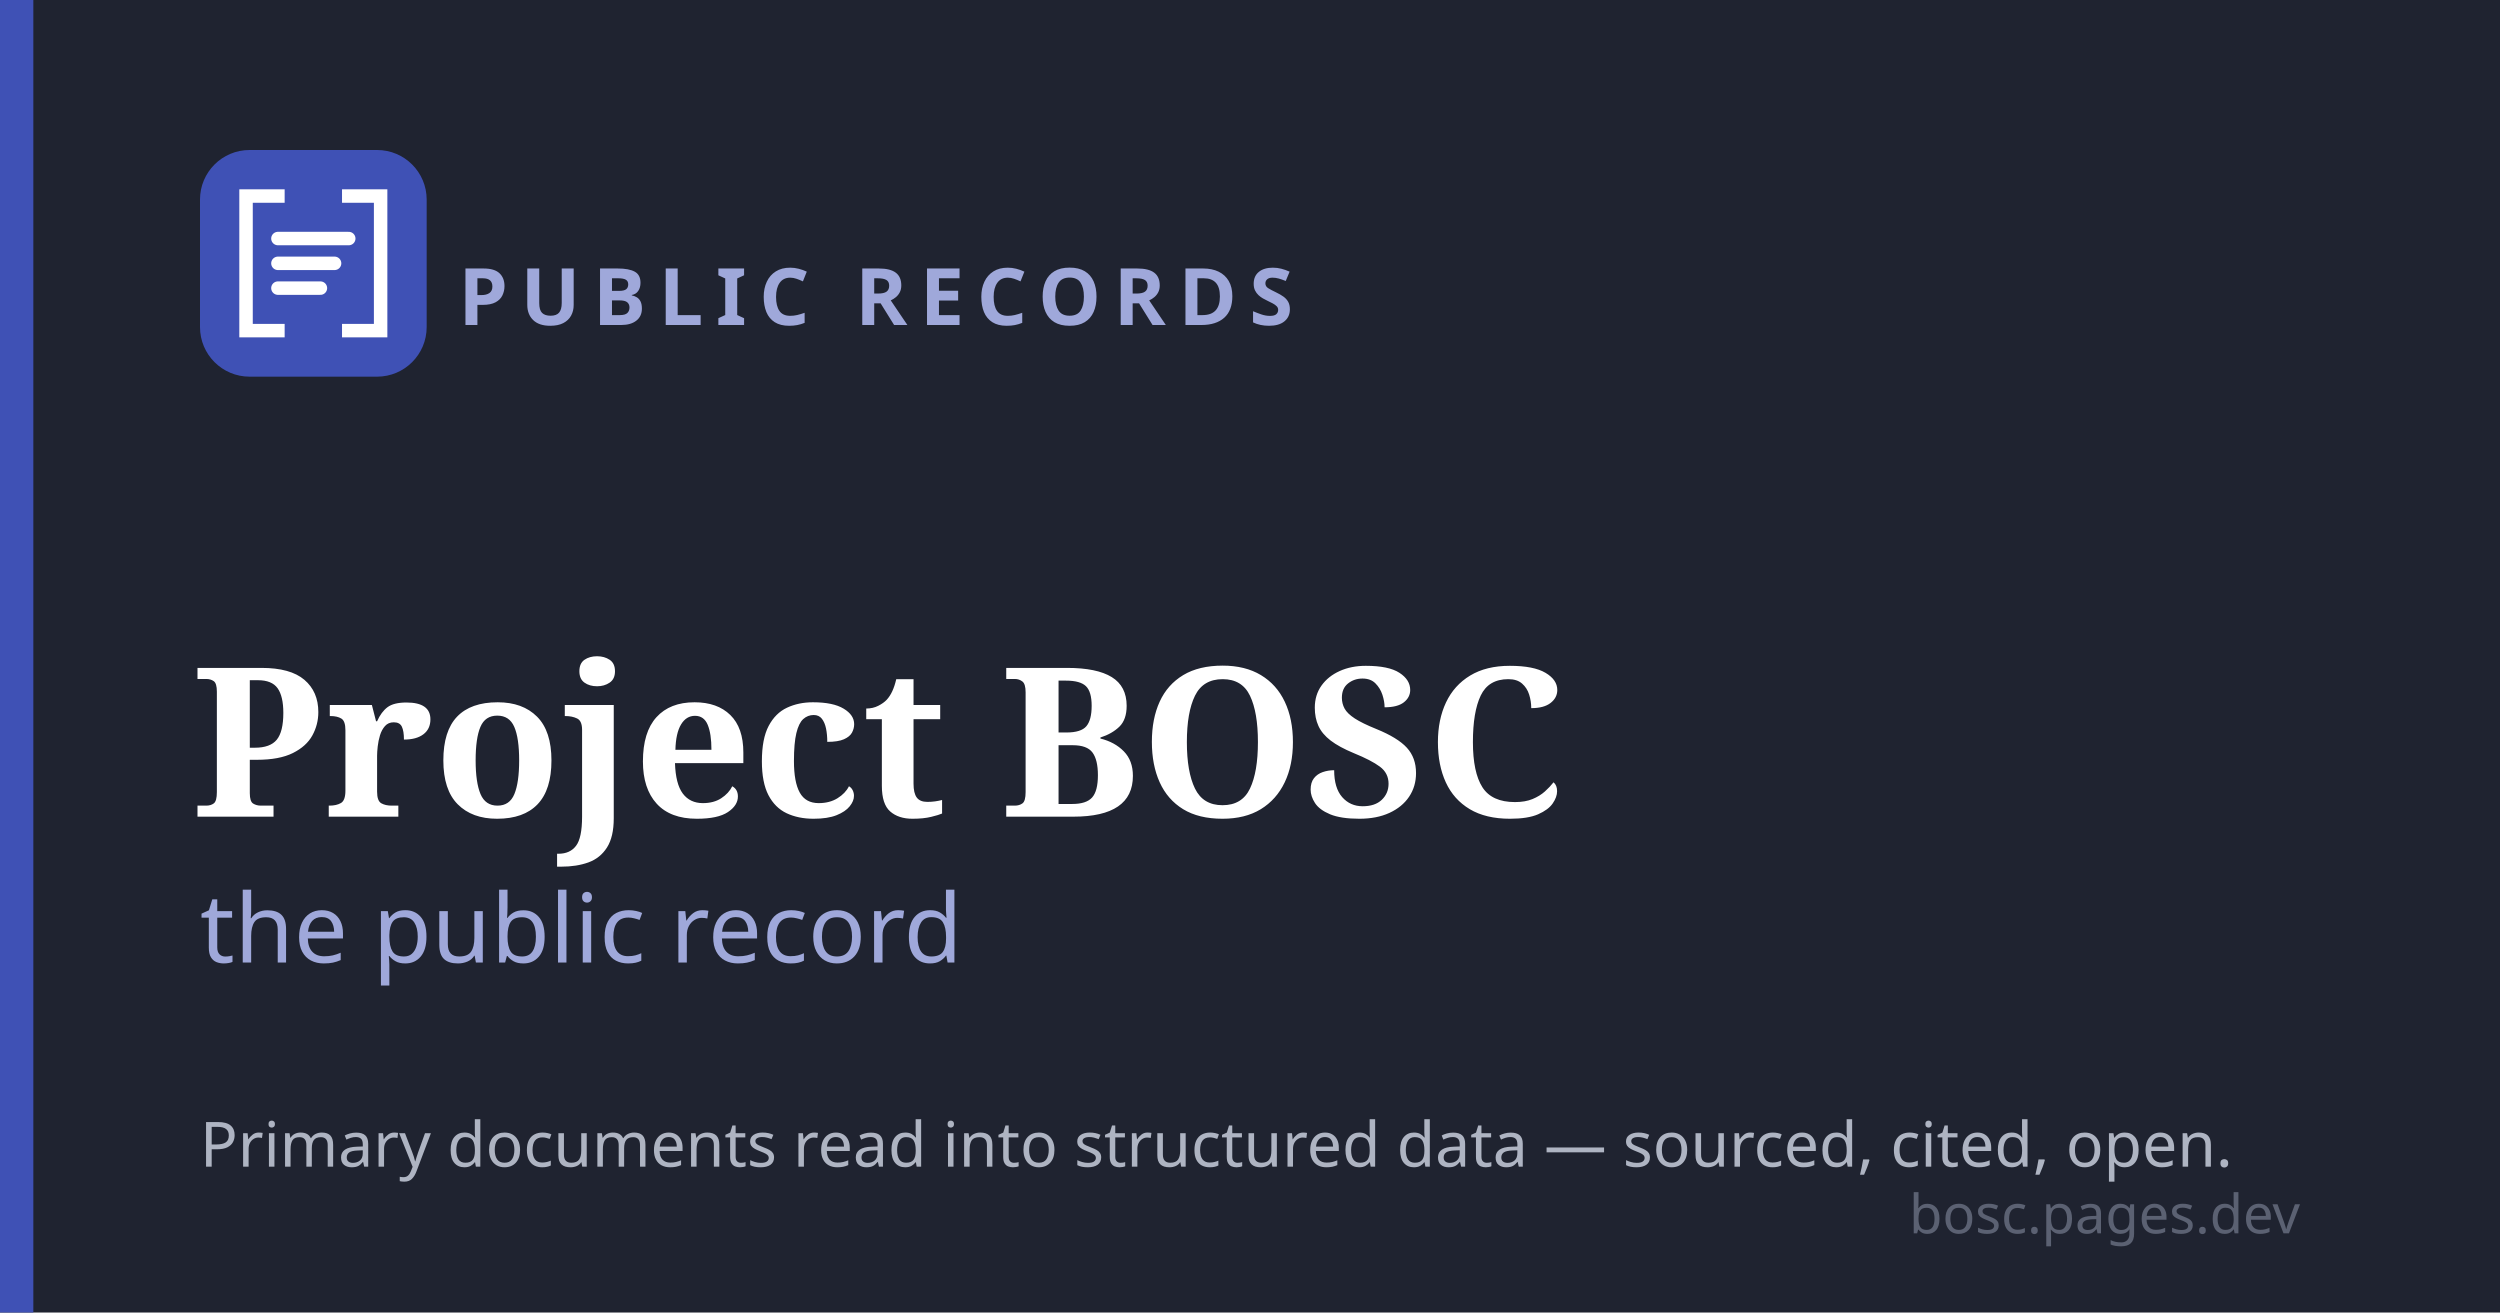
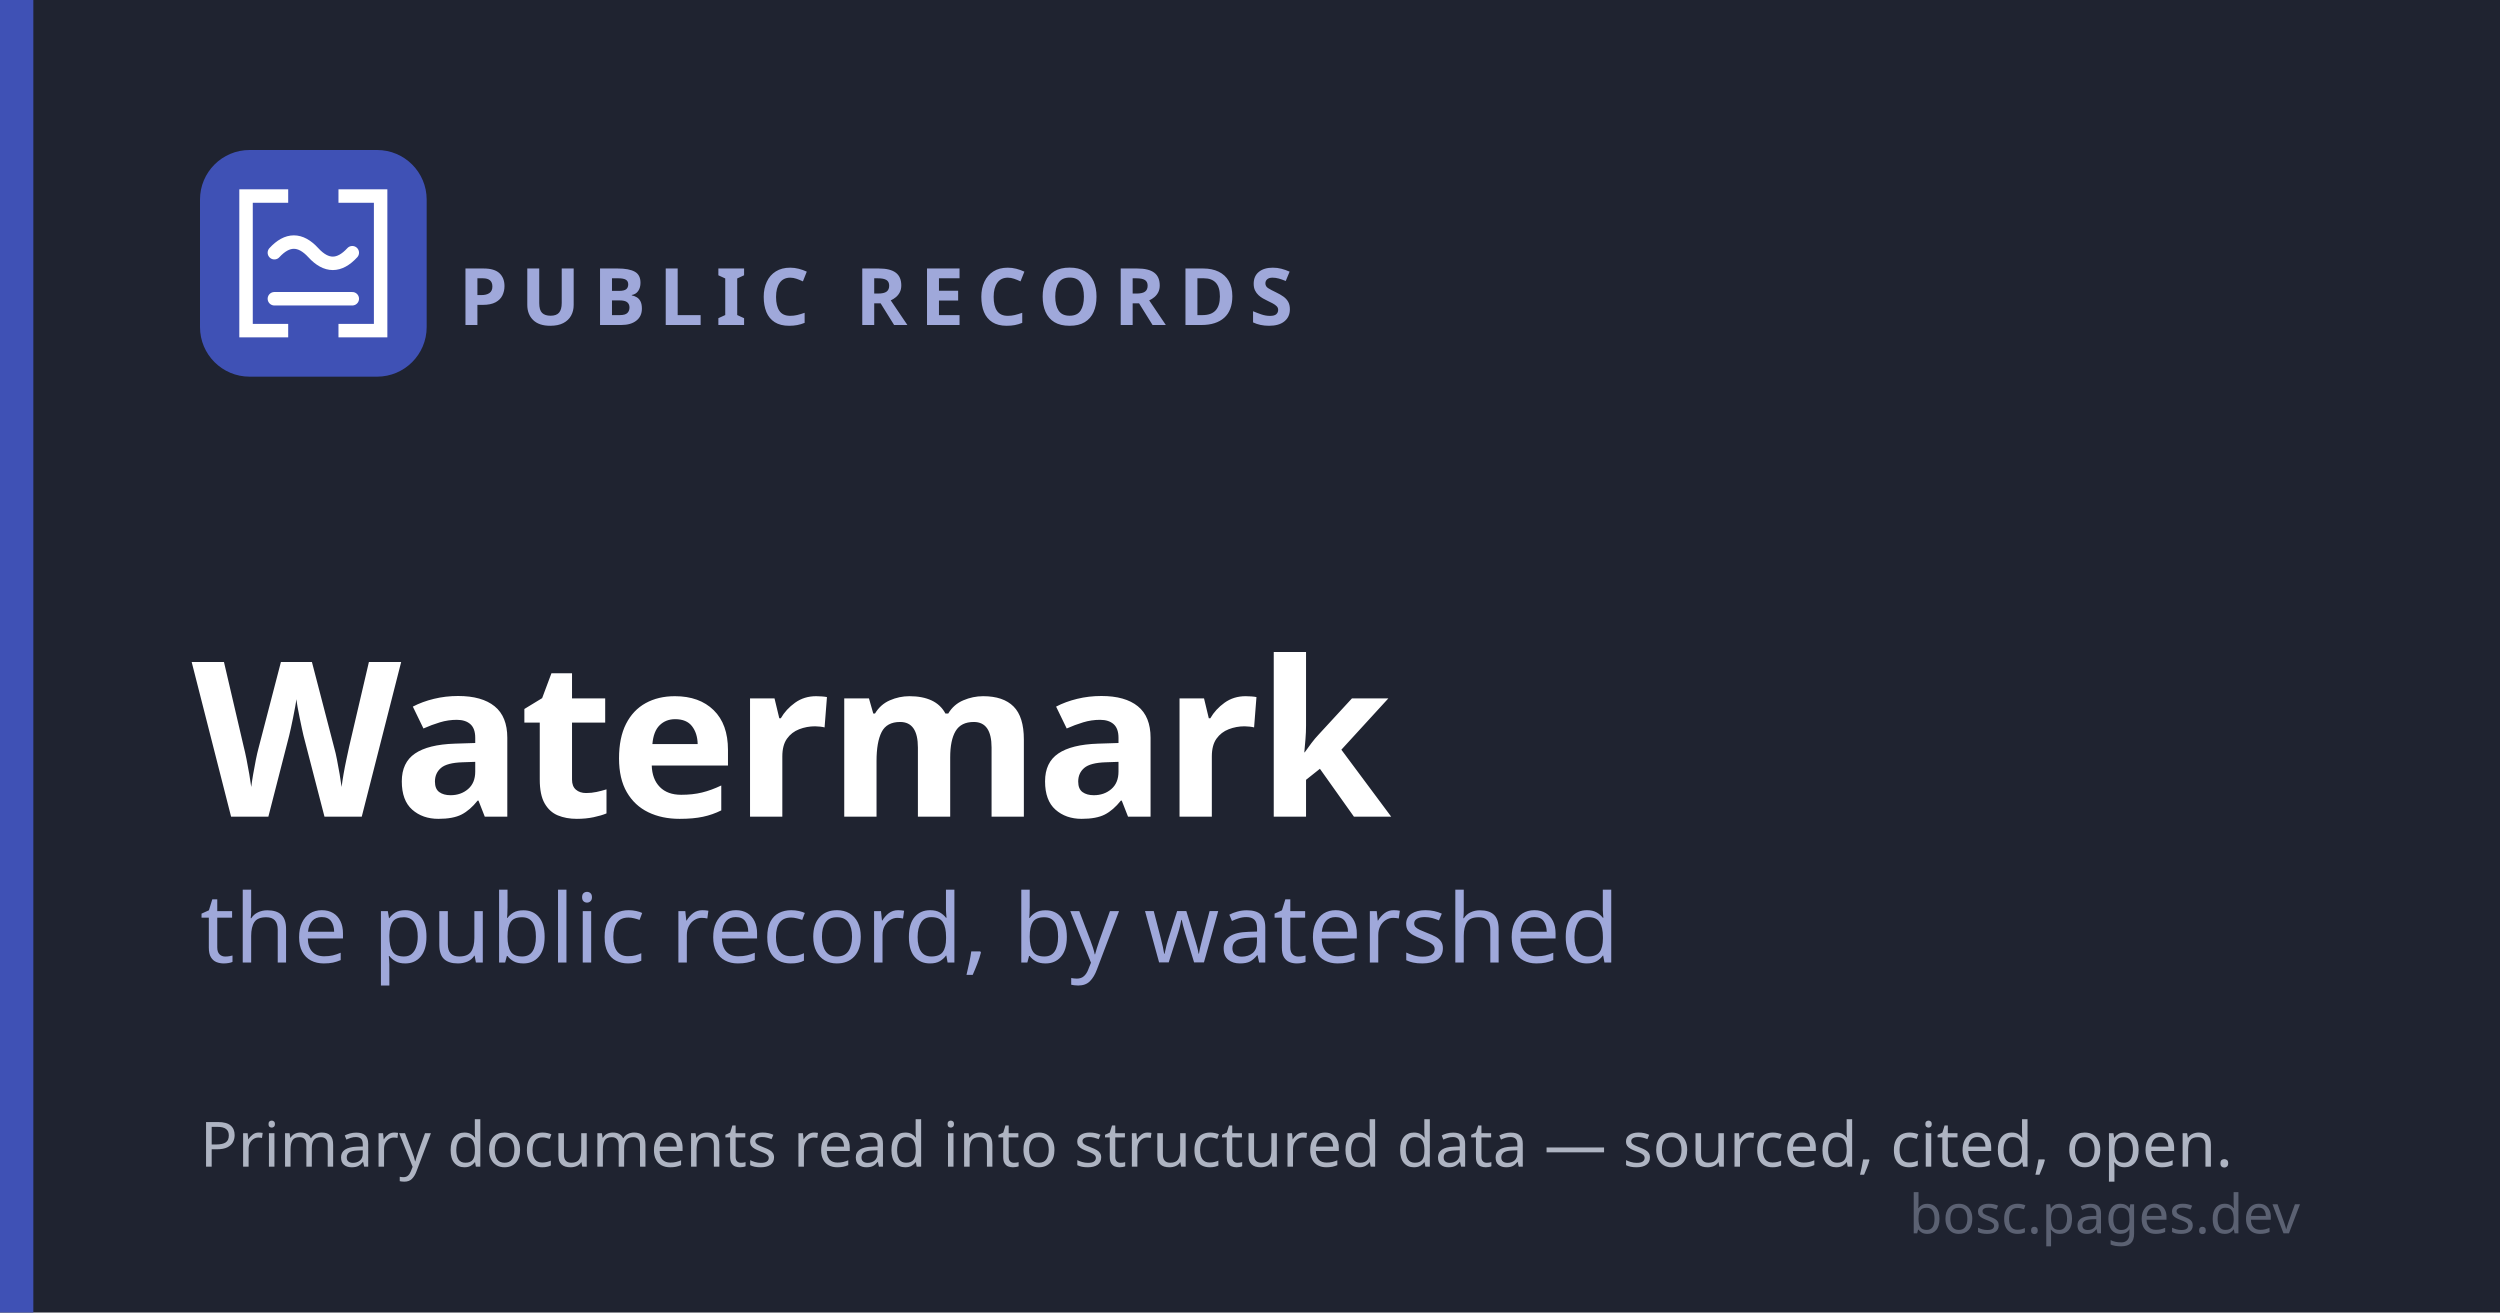
<svg xmlns="http://www.w3.org/2000/svg" width="1200" height="630" viewBox="0 0 1200 630">
  <rect width="1200" height="630" fill="#1f2330" />
  <rect width="16" height="630" fill="#3f51b5" />
  <g transform="translate(96,72) scale(1.7)">
    <rect width="64" height="64" rx="14" fill="#3f51b5" />
    <g fill="none" stroke="#ffffff" stroke-width="3.8">
-       <path d="M22 13 H13 V51 H22" stroke-linecap="square" />
-       <path d="M42 13 H51 V51 H42" stroke-linecap="square" />
-       <line x1="22" y1="25" x2="42" y2="25" stroke-linecap="round" />
-       <line x1="22" y1="32" x2="38" y2="32" stroke-linecap="round" />
-       <line x1="22" y1="39" x2="34" y2="39" stroke-linecap="round" />
+       <path d="M23 13 H13 V51 H23" stroke-linecap="square" />
+       <path d="M41 13 H51 V51 H41" stroke-linecap="square" />
+       <path d="M21 29 q5.5 -6 11 0 t11 0" stroke-linecap="round" />
+       <line x1="21" y1="42" x2="43" y2="42" stroke-linecap="round" />
    </g>
  </g>
  <text x="220" y="156" font-family="sans-serif" font-size="38" font-weight="700" letter-spacing="6" fill="#9fa8da">PUBLIC RECORDS</text>
-   <text x="92" y="392" font-family="serif" font-size="100" font-weight="700" fill="#ffffff">Project BOSC</text>
-   <text x="96" y="462" font-family="sans-serif" font-size="46" fill="#9fa8da">the public record</text>
+   <text x="92" y="392" font-family="sans-serif" font-size="104" font-weight="800" letter-spacing="-2" fill="#ffffff">Watermark</text>
+   <text x="96" y="462" font-family="sans-serif" font-size="46" fill="#9fa8da">the public record, by watershed</text>
  <text x="96" y="560" font-family="sans-serif" font-size="30" fill="#aeb4c2">Primary documents read into structured data — sourced, cited, open.</text>
  <text x="1104" y="592" text-anchor="end" font-family="sans-serif" font-size="26" fill="#5b6172">bosc.pages.dev</text>
</svg>
